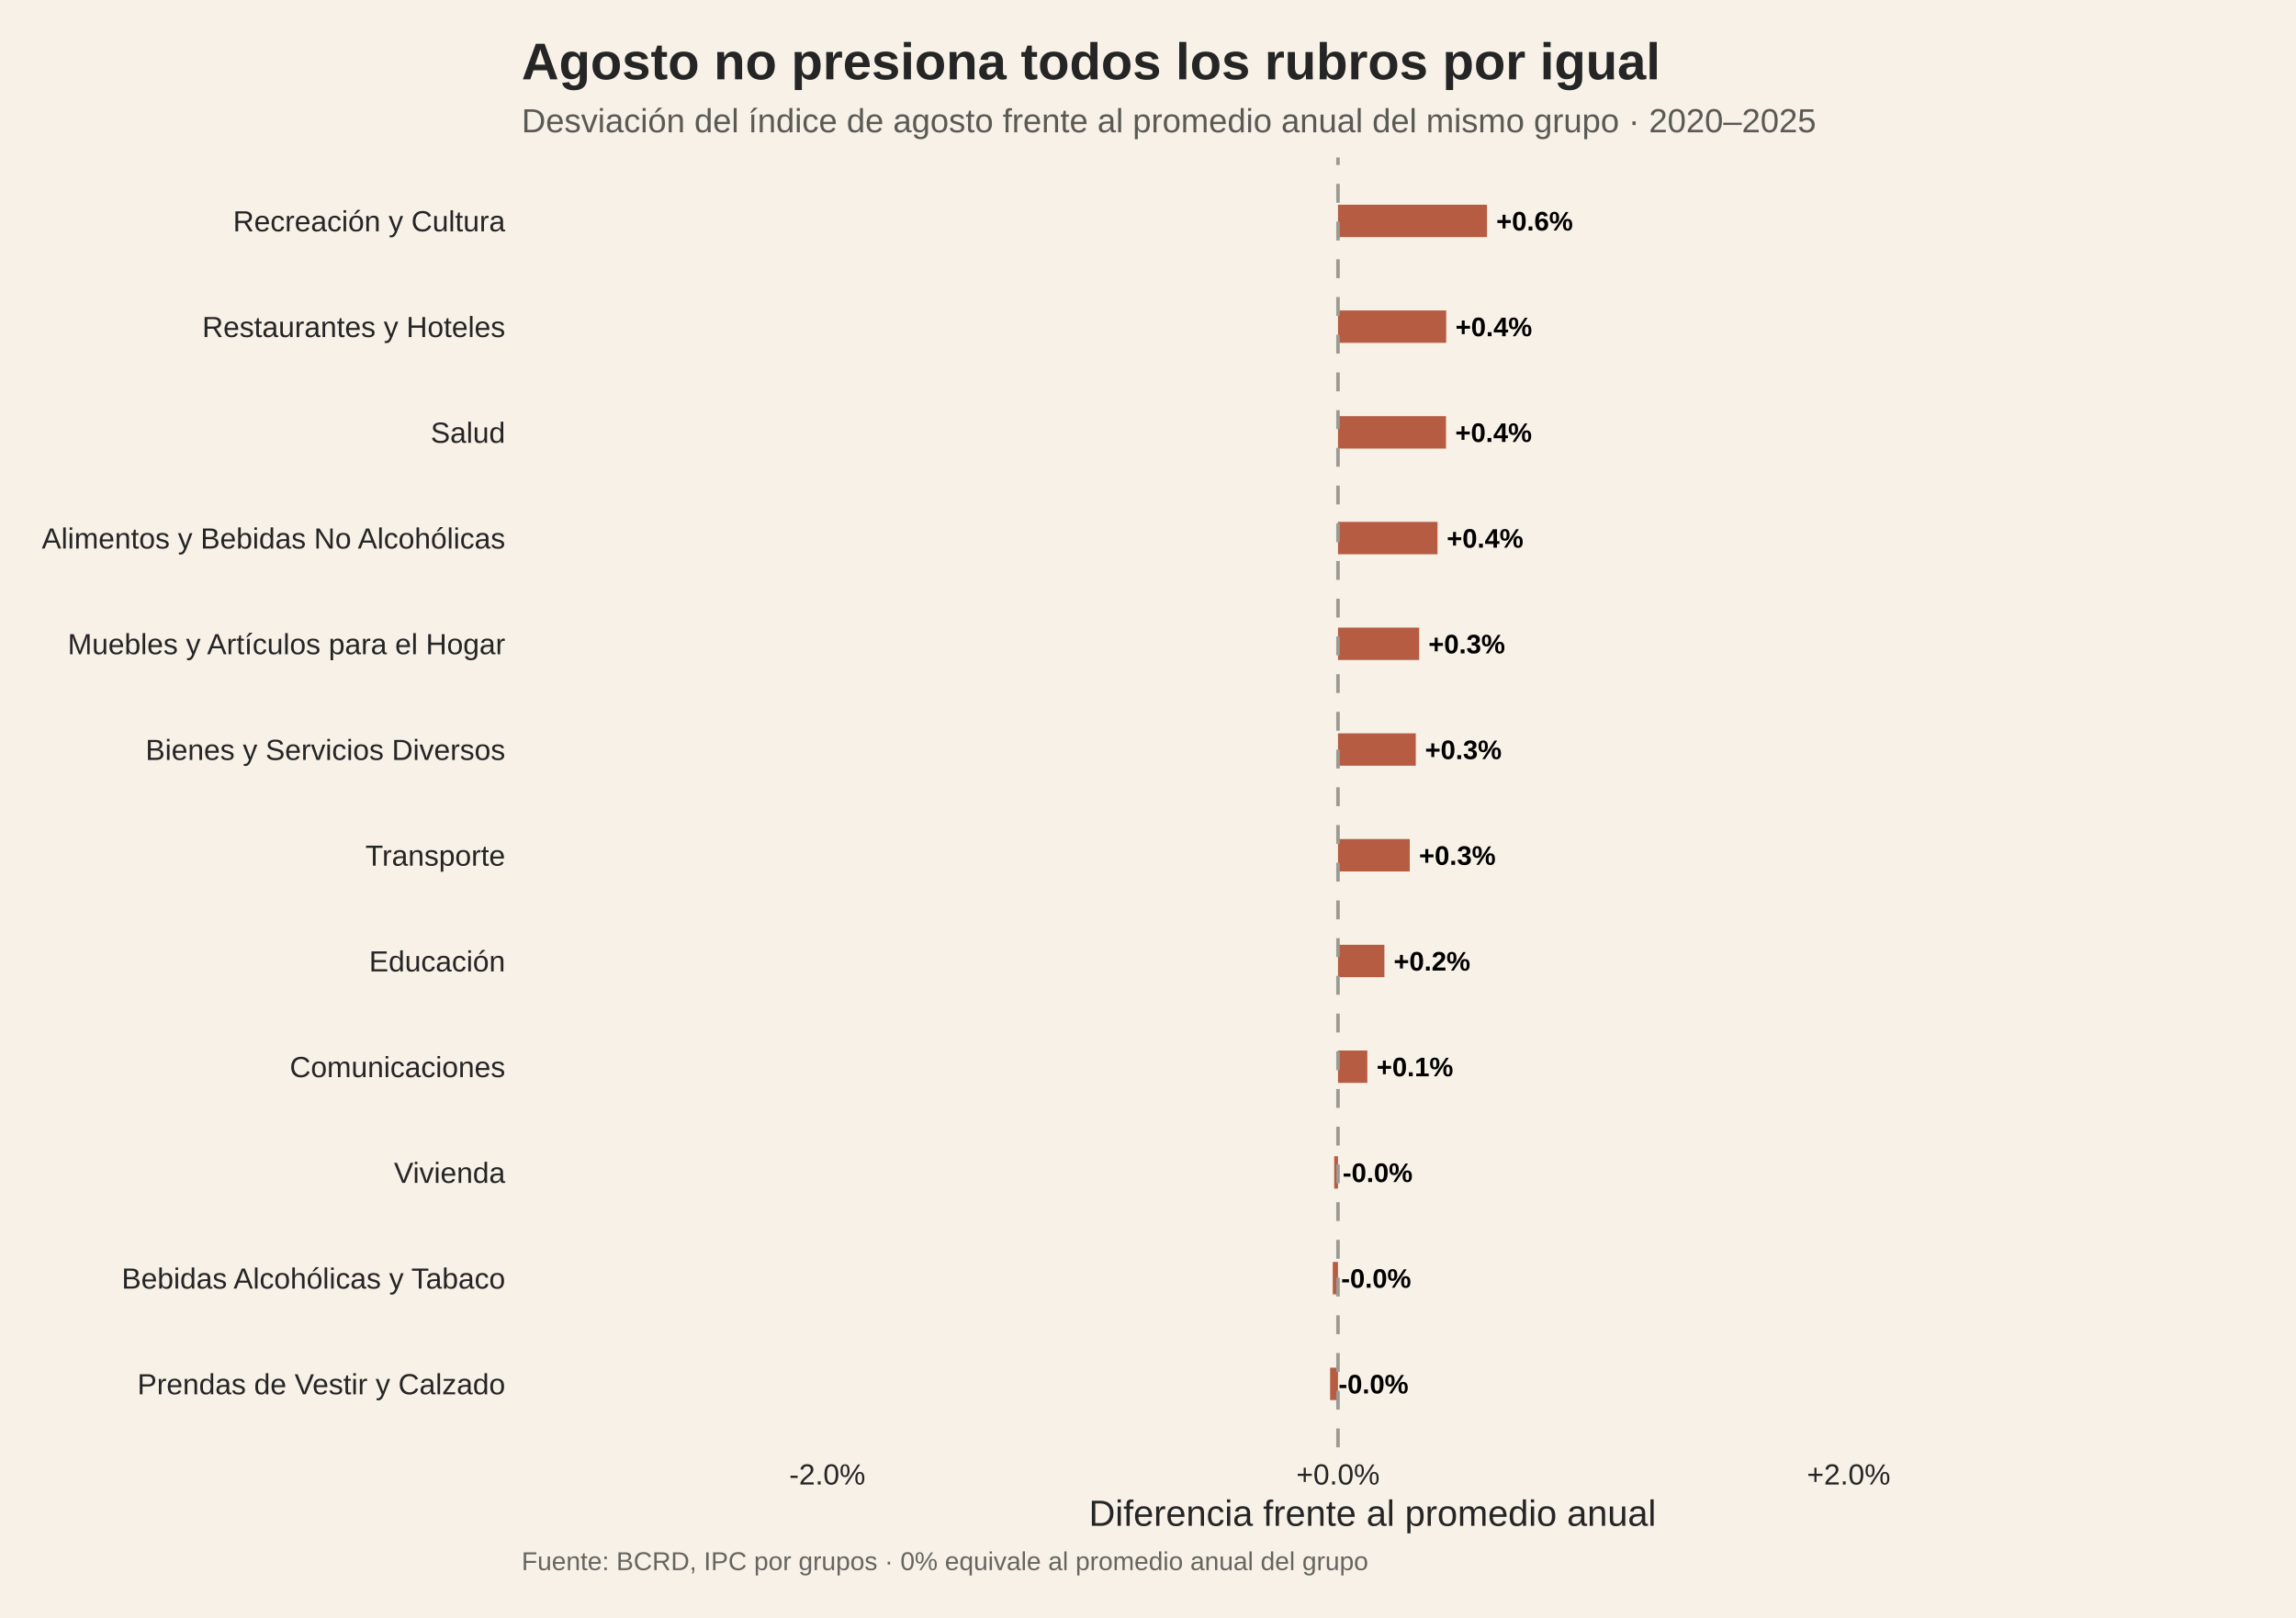
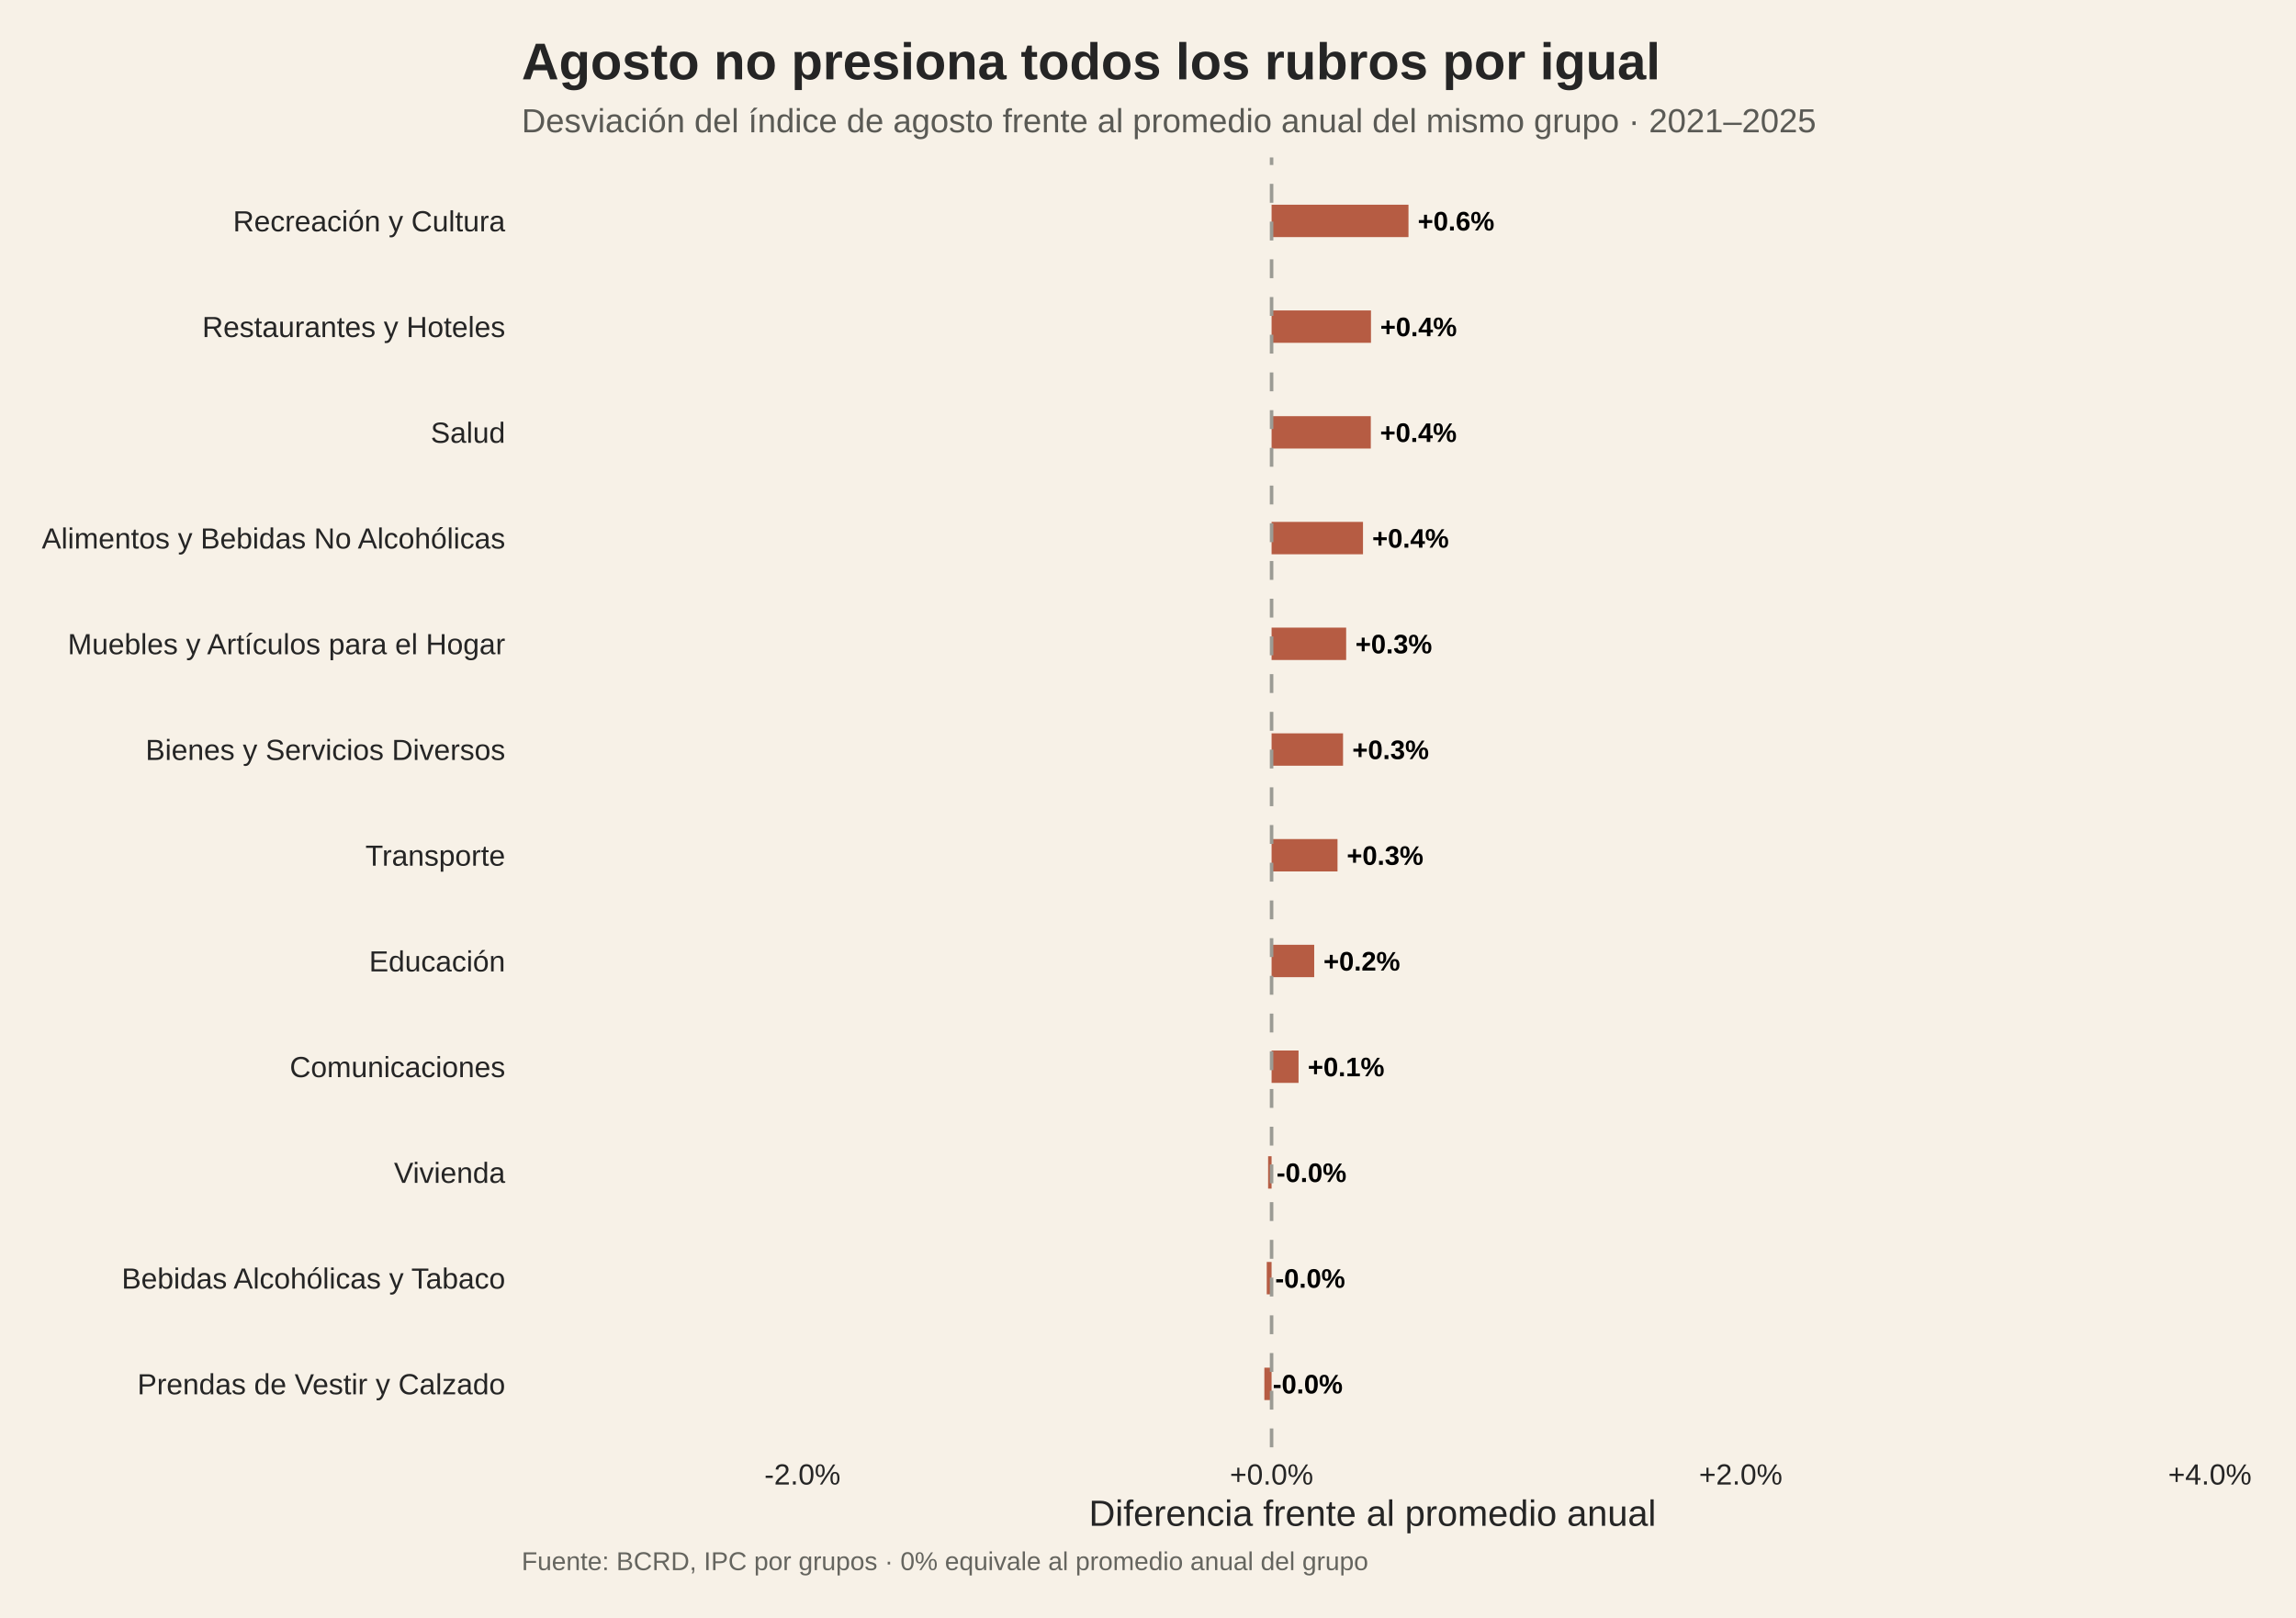
<svg xmlns="http://www.w3.org/2000/svg" width="756.00pt" height="532.80pt" viewBox="0 0 756.00 532.80">
  <g class="svglite">
    <defs>
      <style type="text/css">
    .svglite line, .svglite polyline, .svglite polygon, .svglite path, .svglite rect, .svglite circle {
      fill: none;
      stroke: #000000;
      stroke-linecap: round;
      stroke-linejoin: round;
      stroke-miterlimit: 10.00;
    }
    .svglite text {
      white-space: pre;
    }
    .svglite g.glyphgroup path {
      fill: inherit;
      stroke: none;
    }
  </style>
    </defs>
    <rect width="100%" height="100%" style="stroke: none; fill: #F7F1E7;" />
    <defs>
      <clipPath id="cpMC4wMHw3NTYuMDB8MC4wMHw1MzIuODA=">
        <rect x="0.00" y="0.00" width="756.00" height="532.80" />
      </clipPath>
    </defs>
    <g clip-path="url(#cpMC4wMHw3NTYuMDB8MC4wMHw1MzIuODA=)">
      <rect x="0.00" y="0.00" width="756.00" height="532.80" style="stroke-width: 1.16; stroke: none; fill: #F7F1E7;" />
    </g>
    <defs>
      <clipPath id="cpMTcxLjc1fDczMi4wOXw1MS44NXw0NzYuNjI=">
        <rect x="171.75" y="51.85" width="560.34" height="424.77" />
      </clipPath>
    </defs>
    <g clip-path="url(#cpMTcxLjc1fDczMi4wOXw1MS44NXw0NzYuNjI=)">
      <rect x="171.75" y="51.85" width="560.34" height="424.77" style="stroke-width: 1.16; stroke: none; fill: #F7F1E7;" />
-       <line x1="440.56" y1="455.73" x2="437.96" y2="455.73" style="stroke-width: 10.67; stroke: #B65C43; stroke-linecap: butt;" />
-       <line x1="440.56" y1="420.91" x2="438.83" y2="420.91" style="stroke-width: 10.67; stroke: #B65C43; stroke-linecap: butt;" />
-       <line x1="440.56" y1="386.10" x2="439.31" y2="386.10" style="stroke-width: 10.67; stroke: #B65C43; stroke-linecap: butt;" />
-       <line x1="440.56" y1="351.28" x2="450.22" y2="351.28" style="stroke-width: 10.67; stroke: #B65C43; stroke-linecap: butt;" />
-       <line x1="440.56" y1="316.46" x2="455.84" y2="316.46" style="stroke-width: 10.67; stroke: #B65C43; stroke-linecap: butt;" />
-       <line x1="440.56" y1="281.64" x2="464.19" y2="281.64" style="stroke-width: 10.67; stroke: #B65C43; stroke-linecap: butt;" />
-       <line x1="440.56" y1="246.83" x2="466.17" y2="246.83" style="stroke-width: 10.67; stroke: #B65C43; stroke-linecap: butt;" />
-       <line x1="440.56" y1="212.01" x2="467.29" y2="212.01" style="stroke-width: 10.67; stroke: #B65C43; stroke-linecap: butt;" />
-       <line x1="440.56" y1="177.19" x2="473.32" y2="177.19" style="stroke-width: 10.67; stroke: #B65C43; stroke-linecap: butt;" />
-       <line x1="440.56" y1="142.38" x2="476.12" y2="142.38" style="stroke-width: 10.67; stroke: #B65C43; stroke-linecap: butt;" />
-       <line x1="440.56" y1="107.56" x2="476.19" y2="107.56" style="stroke-width: 10.67; stroke: #B65C43; stroke-linecap: butt;" />
-       <line x1="440.56" y1="72.74" x2="489.63" y2="72.74" style="stroke-width: 10.67; stroke: #B65C43; stroke-linecap: butt;" />
-       <line x1="440.56" y1="476.62" x2="440.56" y2="51.85" style="stroke-width: 1.16; stroke: #9B9B94; stroke-dasharray: 6.21,6.21; stroke-linecap: butt;" />
-       <text x="440.72" y="458.88" style="font-size: 8.82px; font-weight: bold; font-family: &quot;Arial&quot;;" textLength="23.03px" lengthAdjust="spacingAndGlyphs">-0.0%</text>
-       <text x="441.59" y="424.07" style="font-size: 8.82px; font-weight: bold; font-family: &quot;Arial&quot;;" textLength="23.03px" lengthAdjust="spacingAndGlyphs">-0.0%</text>
-       <text x="442.08" y="389.25" style="font-size: 8.82px; font-weight: bold; font-family: &quot;Arial&quot;;" textLength="23.03px" lengthAdjust="spacingAndGlyphs">-0.0%</text>
-       <text x="453.25" y="354.43" style="font-size: 8.82px; font-weight: bold; font-family: &quot;Arial&quot;;" textLength="25.23px" lengthAdjust="spacingAndGlyphs">+0.1%</text>
-       <text x="458.87" y="319.62" style="font-size: 8.82px; font-weight: bold; font-family: &quot;Arial&quot;;" textLength="25.23px" lengthAdjust="spacingAndGlyphs">+0.2%</text>
-       <text x="467.22" y="284.80" style="font-size: 8.82px; font-weight: bold; font-family: &quot;Arial&quot;;" textLength="25.23px" lengthAdjust="spacingAndGlyphs">+0.3%</text>
-       <text x="469.20" y="249.98" style="font-size: 8.82px; font-weight: bold; font-family: &quot;Arial&quot;;" textLength="25.23px" lengthAdjust="spacingAndGlyphs">+0.3%</text>
-       <text x="470.32" y="215.16" style="font-size: 8.82px; font-weight: bold; font-family: &quot;Arial&quot;;" textLength="25.23px" lengthAdjust="spacingAndGlyphs">+0.3%</text>
-       <text x="476.35" y="180.35" style="font-size: 8.82px; font-weight: bold; font-family: &quot;Arial&quot;;" textLength="25.23px" lengthAdjust="spacingAndGlyphs">+0.4%</text>
-       <text x="479.15" y="145.53" style="font-size: 8.82px; font-weight: bold; font-family: &quot;Arial&quot;;" textLength="25.23px" lengthAdjust="spacingAndGlyphs">+0.4%</text>
-       <text x="479.22" y="110.71" style="font-size: 8.82px; font-weight: bold; font-family: &quot;Arial&quot;;" textLength="25.23px" lengthAdjust="spacingAndGlyphs">+0.4%</text>
-       <text x="492.66" y="75.90" style="font-size: 8.82px; font-weight: bold; font-family: &quot;Arial&quot;;" textLength="25.23px" lengthAdjust="spacingAndGlyphs">+0.6%</text>
+       <line x1="418.69" y1="455.73" x2="416.31" y2="455.73" style="stroke-width: 10.67; stroke: #B65C43; stroke-linecap: butt;" />
+       <line x1="418.69" y1="420.91" x2="417.10" y2="420.91" style="stroke-width: 10.67; stroke: #B65C43; stroke-linecap: butt;" />
+       <line x1="418.69" y1="386.10" x2="417.55" y2="386.10" style="stroke-width: 10.67; stroke: #B65C43; stroke-linecap: butt;" />
+       <line x1="418.69" y1="351.28" x2="427.57" y2="351.28" style="stroke-width: 10.67; stroke: #B65C43; stroke-linecap: butt;" />
+       <line x1="418.69" y1="316.46" x2="432.73" y2="316.46" style="stroke-width: 10.67; stroke: #B65C43; stroke-linecap: butt;" />
+       <line x1="418.69" y1="281.64" x2="440.40" y2="281.64" style="stroke-width: 10.67; stroke: #B65C43; stroke-linecap: butt;" />
+       <line x1="418.69" y1="246.83" x2="442.22" y2="246.83" style="stroke-width: 10.67; stroke: #B65C43; stroke-linecap: butt;" />
+       <line x1="418.69" y1="212.01" x2="443.25" y2="212.01" style="stroke-width: 10.67; stroke: #B65C43; stroke-linecap: butt;" />
+       <line x1="418.69" y1="177.19" x2="448.79" y2="177.19" style="stroke-width: 10.67; stroke: #B65C43; stroke-linecap: butt;" />
+       <line x1="418.69" y1="142.38" x2="451.36" y2="142.38" style="stroke-width: 10.67; stroke: #B65C43; stroke-linecap: butt;" />
+       <line x1="418.69" y1="107.56" x2="451.42" y2="107.56" style="stroke-width: 10.67; stroke: #B65C43; stroke-linecap: butt;" />
+       <line x1="418.69" y1="72.74" x2="463.77" y2="72.74" style="stroke-width: 10.67; stroke: #B65C43; stroke-linecap: butt;" />
+       <line x1="418.69" y1="476.62" x2="418.69" y2="51.85" style="stroke-width: 1.16; stroke: #9B9B94; stroke-dasharray: 6.21,6.21; stroke-linecap: butt;" />
+       <text x="419.07" y="458.88" style="font-size: 8.82px; font-weight: bold; font-family: &quot;Arial&quot;;" textLength="23.03px" lengthAdjust="spacingAndGlyphs">-0.0%</text>
+       <text x="419.87" y="424.07" style="font-size: 8.82px; font-weight: bold; font-family: &quot;Arial&quot;;" textLength="23.03px" lengthAdjust="spacingAndGlyphs">-0.0%</text>
+       <text x="420.31" y="389.25" style="font-size: 8.82px; font-weight: bold; font-family: &quot;Arial&quot;;" textLength="23.03px" lengthAdjust="spacingAndGlyphs">-0.0%</text>
+       <text x="430.59" y="354.43" style="font-size: 8.82px; font-weight: bold; font-family: &quot;Arial&quot;;" textLength="25.23px" lengthAdjust="spacingAndGlyphs">+0.1%</text>
+       <text x="435.76" y="319.62" style="font-size: 8.82px; font-weight: bold; font-family: &quot;Arial&quot;;" textLength="25.23px" lengthAdjust="spacingAndGlyphs">+0.2%</text>
+       <text x="443.43" y="284.80" style="font-size: 8.82px; font-weight: bold; font-family: &quot;Arial&quot;;" textLength="25.23px" lengthAdjust="spacingAndGlyphs">+0.3%</text>
+       <text x="445.25" y="249.98" style="font-size: 8.82px; font-weight: bold; font-family: &quot;Arial&quot;;" textLength="25.23px" lengthAdjust="spacingAndGlyphs">+0.3%</text>
+       <text x="446.28" y="215.16" style="font-size: 8.82px; font-weight: bold; font-family: &quot;Arial&quot;;" textLength="25.23px" lengthAdjust="spacingAndGlyphs">+0.3%</text>
+       <text x="451.81" y="180.35" style="font-size: 8.82px; font-weight: bold; font-family: &quot;Arial&quot;;" textLength="25.23px" lengthAdjust="spacingAndGlyphs">+0.4%</text>
+       <text x="454.39" y="145.53" style="font-size: 8.82px; font-weight: bold; font-family: &quot;Arial&quot;;" textLength="25.23px" lengthAdjust="spacingAndGlyphs">+0.4%</text>
+       <text x="454.45" y="110.71" style="font-size: 8.82px; font-weight: bold; font-family: &quot;Arial&quot;;" textLength="25.23px" lengthAdjust="spacingAndGlyphs">+0.4%</text>
+       <text x="466.80" y="75.90" style="font-size: 8.82px; font-weight: bold; font-family: &quot;Arial&quot;;" textLength="25.23px" lengthAdjust="spacingAndGlyphs">+0.6%</text>
    </g>
    <g clip-path="url(#cpMC4wMHw3NTYuMDB8MC4wMHw1MzIuODA=)">
      <text x="166.37" y="459.16" text-anchor="end" style="font-size: 9.60px;fill: #252525; font-family: &quot;Arial&quot;;" textLength="120.98px" lengthAdjust="spacingAndGlyphs">Prendas de Vestir y Calzado</text>
      <text x="166.37" y="424.35" text-anchor="end" style="font-size: 9.60px;fill: #252525; font-family: &quot;Arial&quot;;" textLength="126.14px" lengthAdjust="spacingAndGlyphs">Bebidas Alcohólicas y Tabaco</text>
      <text x="166.37" y="389.53" text-anchor="end" style="font-size: 9.60px;fill: #252525; font-family: &quot;Arial&quot;;" textLength="36.59px" lengthAdjust="spacingAndGlyphs">Vivienda</text>
      <text x="166.37" y="354.71" text-anchor="end" style="font-size: 9.60px;fill: #252525; font-family: &quot;Arial&quot;;" textLength="70.84px" lengthAdjust="spacingAndGlyphs">Comunicaciones</text>
      <text x="166.37" y="319.90" text-anchor="end" style="font-size: 9.60px;fill: #252525; font-family: &quot;Arial&quot;;" textLength="44.77px" lengthAdjust="spacingAndGlyphs">Educación</text>
      <text x="166.37" y="285.08" text-anchor="end" style="font-size: 9.60px;fill: #252525; font-family: &quot;Arial&quot;;" textLength="45.98px" lengthAdjust="spacingAndGlyphs">Transporte</text>
      <text x="166.37" y="250.26" text-anchor="end" style="font-size: 9.60px;fill: #252525; font-family: &quot;Arial&quot;;" textLength="118.30px" lengthAdjust="spacingAndGlyphs">Bienes y Servicios Diversos</text>
      <text x="166.37" y="215.44" text-anchor="end" style="font-size: 9.60px;fill: #252525; font-family: &quot;Arial&quot;;" textLength="143.88px" lengthAdjust="spacingAndGlyphs">Muebles y Artículos para el Hogar</text>
      <text x="166.37" y="180.63" text-anchor="end" style="font-size: 9.60px;fill: #252525; font-family: &quot;Arial&quot;;" textLength="152.42px" lengthAdjust="spacingAndGlyphs">Alimentos y Bebidas No Alcohólicas</text>
      <text x="166.37" y="145.81" text-anchor="end" style="font-size: 9.60px;fill: #252525; font-family: &quot;Arial&quot;;" textLength="24.52px" lengthAdjust="spacingAndGlyphs">Salud</text>
      <text x="166.37" y="110.99" text-anchor="end" style="font-size: 9.60px;fill: #252525; font-family: &quot;Arial&quot;;" textLength="99.66px" lengthAdjust="spacingAndGlyphs">Restaurantes y Hoteles</text>
      <text x="166.37" y="76.18" text-anchor="end" style="font-size: 9.60px;fill: #252525; font-family: &quot;Arial&quot;;" textLength="89.50px" lengthAdjust="spacingAndGlyphs">Recreación y Cultura</text>
-       <text x="272.41" y="488.87" text-anchor="middle" style="font-size: 9.60px;fill: #252525; font-family: &quot;Arial&quot;;" textLength="25.05px" lengthAdjust="spacingAndGlyphs">-2.0%</text>
-       <text x="440.56" y="488.87" text-anchor="middle" style="font-size: 9.60px;fill: #252525; font-family: &quot;Arial&quot;;" textLength="27.47px" lengthAdjust="spacingAndGlyphs">+0.0%</text>
-       <text x="608.71" y="488.87" text-anchor="middle" style="font-size: 9.60px;fill: #252525; font-family: &quot;Arial&quot;;" textLength="27.47px" lengthAdjust="spacingAndGlyphs">+2.0%</text>
+       <text x="264.22" y="488.87" text-anchor="middle" style="font-size: 9.60px;fill: #252525; font-family: &quot;Arial&quot;;" textLength="25.05px" lengthAdjust="spacingAndGlyphs">-2.0%</text>
+       <text x="418.69" y="488.87" text-anchor="middle" style="font-size: 9.60px;fill: #252525; font-family: &quot;Arial&quot;;" textLength="27.47px" lengthAdjust="spacingAndGlyphs">+0.0%</text>
+       <text x="573.17" y="488.87" text-anchor="middle" style="font-size: 9.60px;fill: #252525; font-family: &quot;Arial&quot;;" textLength="27.47px" lengthAdjust="spacingAndGlyphs">+2.0%</text>
+       <text x="727.64" y="488.87" text-anchor="middle" style="font-size: 9.60px;fill: #252525; font-family: &quot;Arial&quot;;" textLength="27.47px" lengthAdjust="spacingAndGlyphs">+4.0%</text>
      <text x="451.92" y="502.47" text-anchor="middle" style="font-size: 12.00px;fill: #252525; font-family: &quot;Arial&quot;;" textLength="186.75px" lengthAdjust="spacingAndGlyphs">Diferencia frente al promedio anual</text>
-       <text x="171.75" y="43.56" style="font-size: 11.00px;fill: #5A5A55; font-family: &quot;Arial&quot;;" textLength="426.53px" lengthAdjust="spacingAndGlyphs">Desviación del índice de agosto frente al promedio anual del mismo grupo · 2020–2025</text>
+       <text x="171.75" y="43.56" style="font-size: 11.00px;fill: #5A5A55; font-family: &quot;Arial&quot;;" textLength="426.53px" lengthAdjust="spacingAndGlyphs">Desviación del índice de agosto frente al promedio anual del mismo grupo · 2021–2025</text>
      <text x="171.75" y="26.12" style="font-size: 17.00px; font-weight: bold;fill: #252525; font-family: &quot;Arial&quot;;" textLength="374.98px" lengthAdjust="spacingAndGlyphs">Agosto no presiona todos los rubros por igual</text>
      <text x="171.75" y="517.06" style="font-size: 8.50px;fill: #65655F; font-family: &quot;Arial&quot;;" textLength="278.97px" lengthAdjust="spacingAndGlyphs">Fuente: BCRD, IPC por grupos · 0% equivale al promedio anual del grupo</text>
    </g>
  </g>
</svg>
